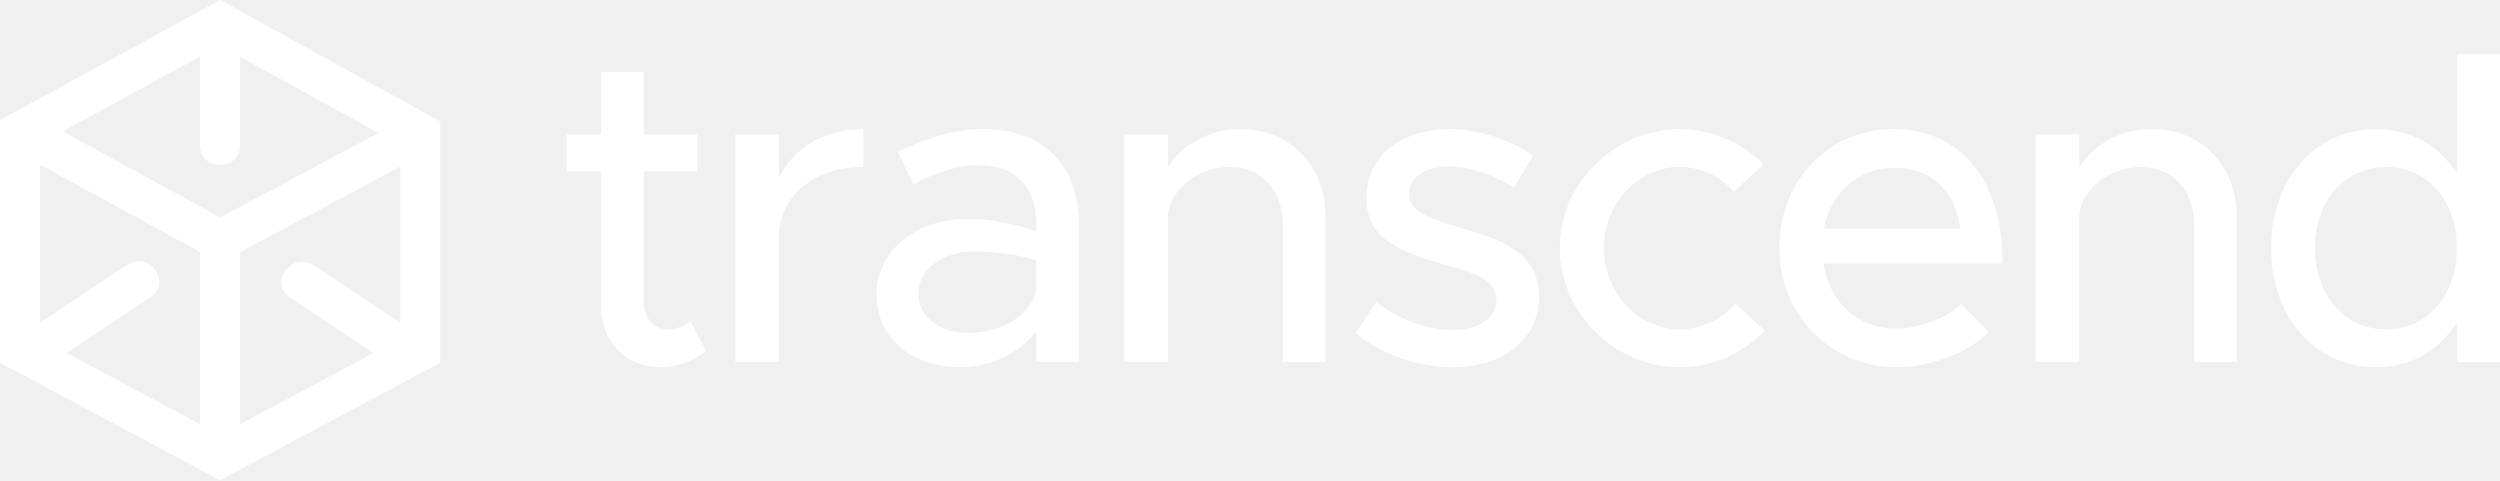
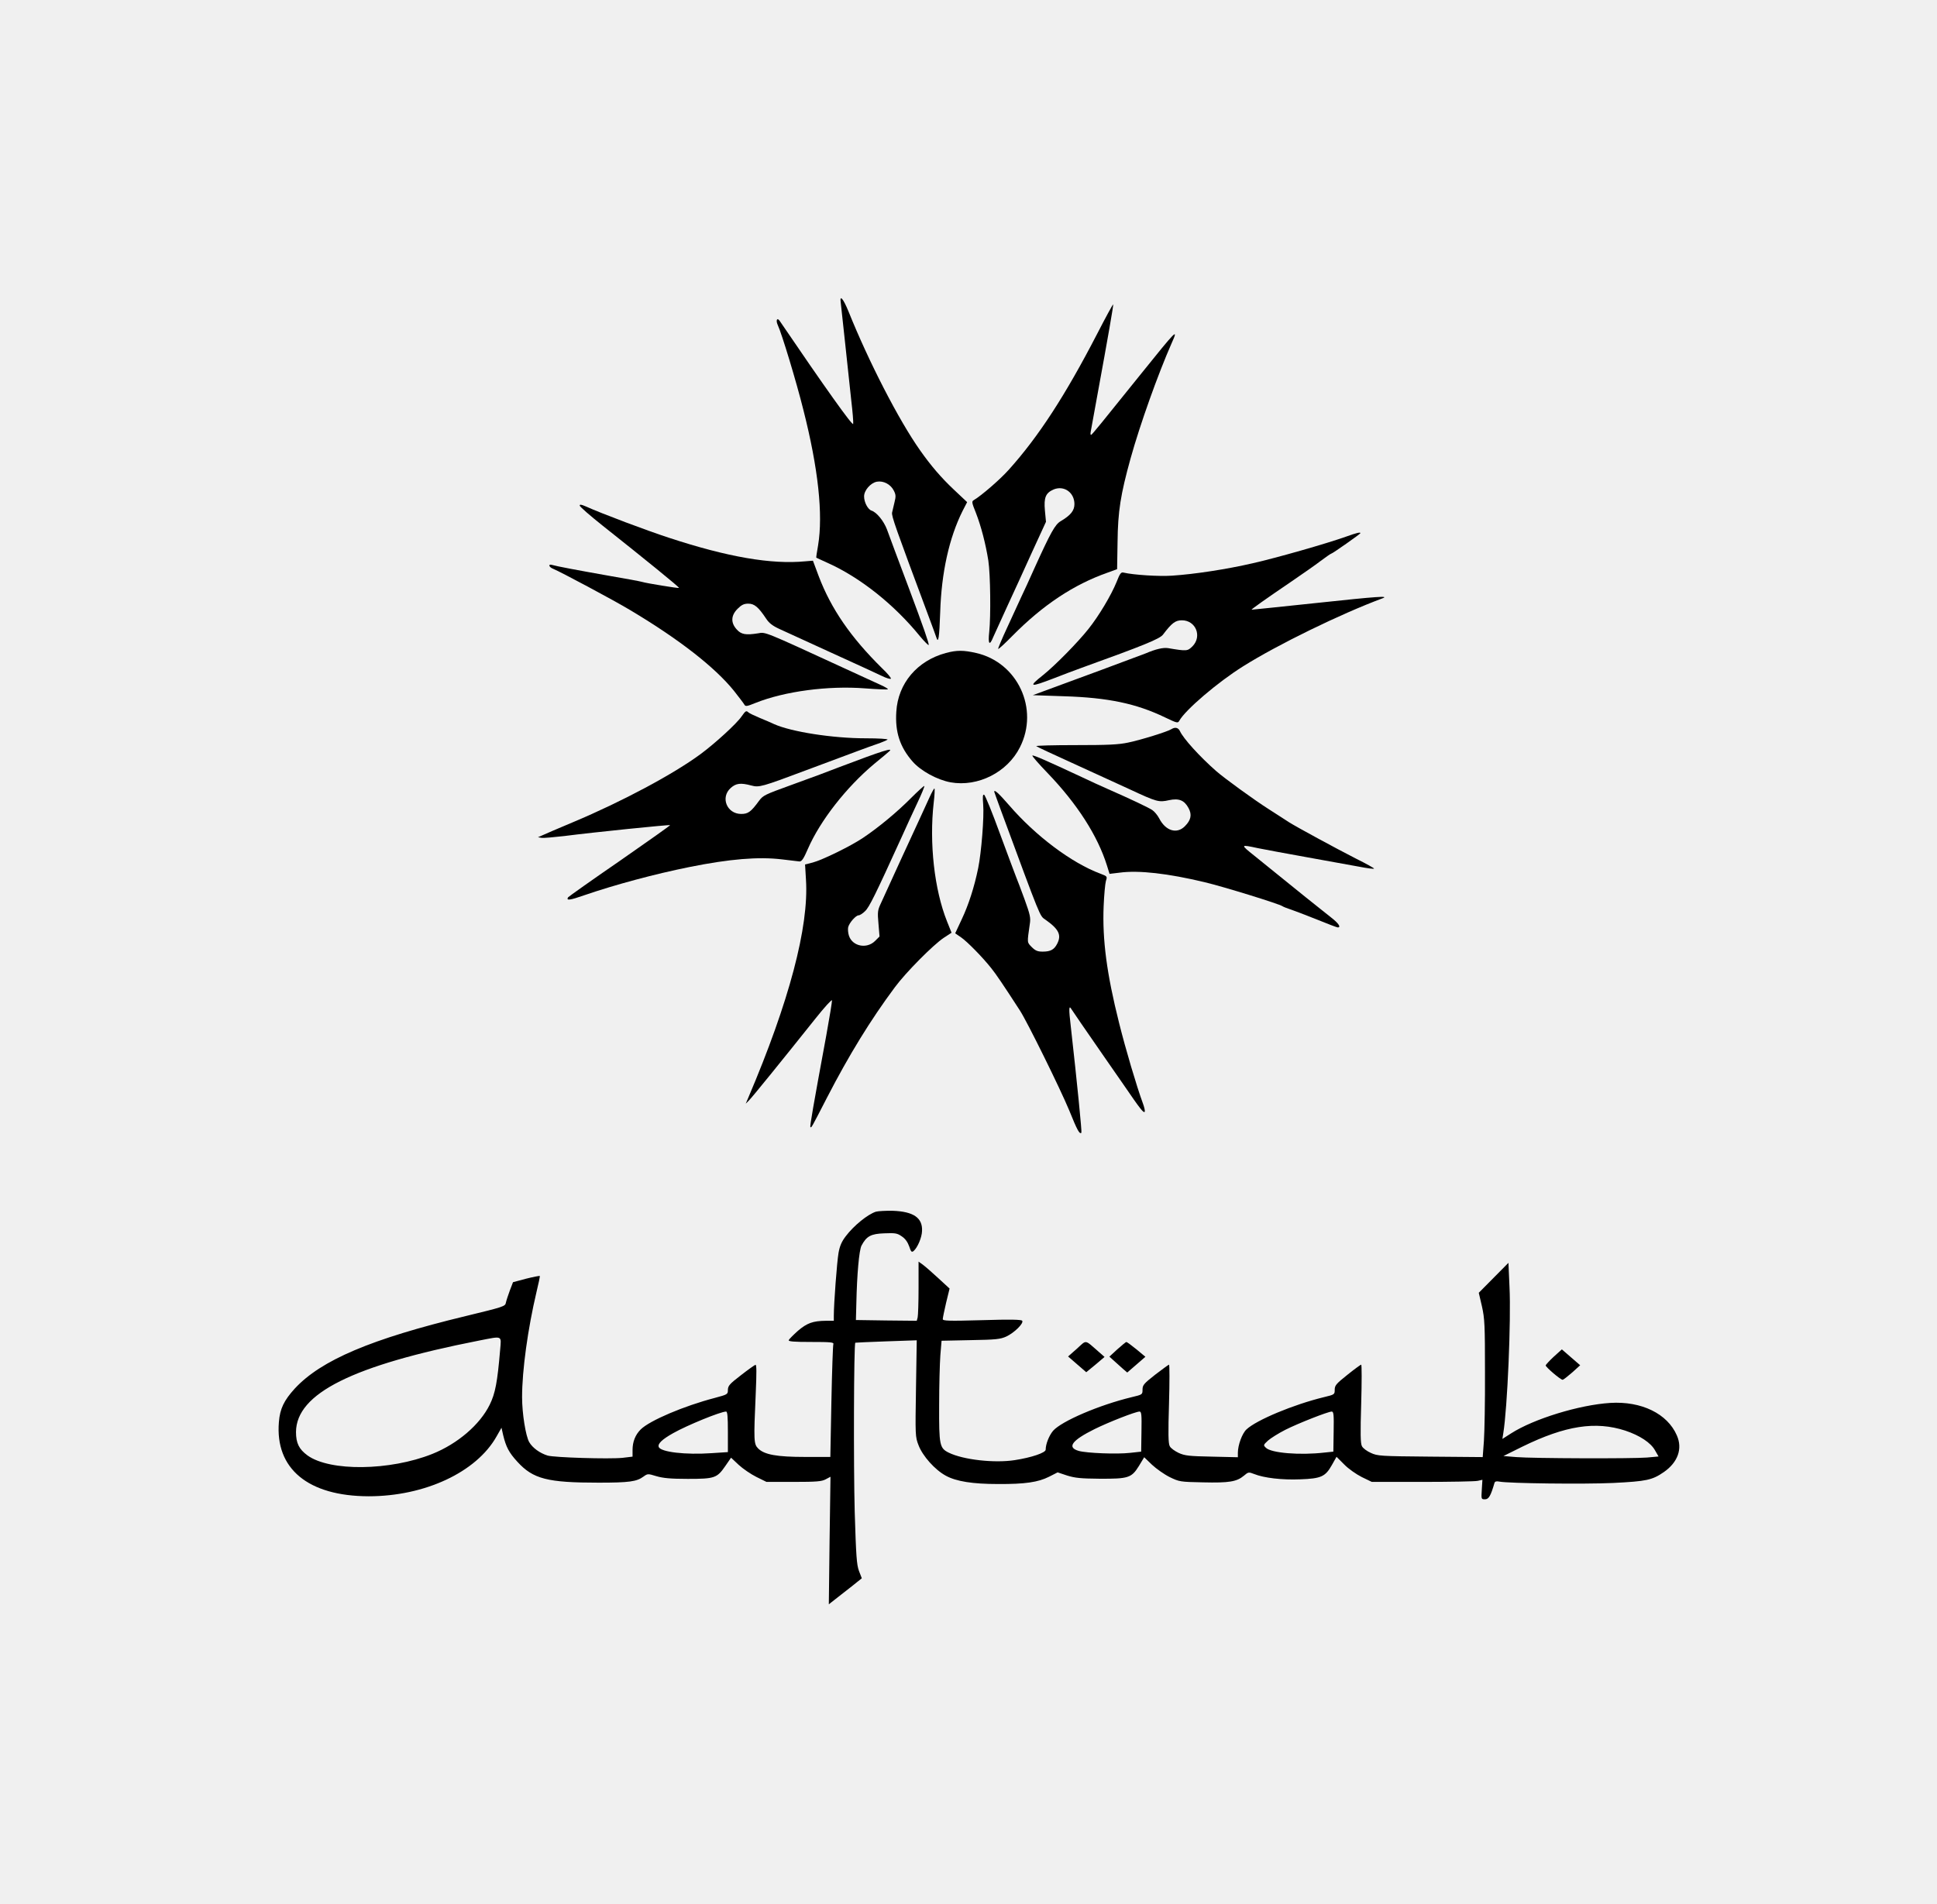
- <svg xmlns="http://www.w3.org/2000/svg" version="1.1" id="Layer_1" x="0px" y="0px" width="255.566px" height="49.091px" viewBox="0 0 255.566 49.091" enable-background="new 0 0 255.566 49.091" xml:space="preserve">
-   <g>
-     <path fill="#FFFFFF" d="M70.574,32.818l1.62,3.06c-1.26,1.035-2.97,1.665-4.635,1.665c-3.6,0-6.12-2.609-6.12-6.345v-13.68h-3.51   v-3.78h3.51v-6.39h4.365v6.39h5.49v3.78h-5.49v13.365c0,1.619,1.08,2.789,2.385,2.789C69.179,33.672,70.079,33.313,70.574,32.818z    M79.619,18.193v-4.455h-4.455v23.264h4.455V23.773c0.405-4.05,3.825-6.705,8.64-6.705v-3.87   C84.254,13.198,81.104,15.133,79.619,18.193z M110.308,22.918v14.084h-4.365v-3.194c-1.71,2.43-4.905,3.734-7.74,3.734   c-4.95,0-8.595-2.88-8.595-7.425c0-4.635,4.185-7.74,9.314-7.74c2.295,0,4.77,0.495,7.02,1.26v-0.72c0-2.925-1.35-6.03-5.985-6.03   c-2.295,0-4.545,0.9-6.57,1.935l-1.62-3.285c3.33-1.665,6.254-2.34,8.819-2.34C106.844,13.198,110.308,17.158,110.308,22.918z    M105.944,26.608c-1.89-0.585-4.05-0.899-6.345-0.899c-3.105,0-5.715,1.755-5.715,4.274s2.25,4.05,5.175,4.05   c2.88,0,6.12-1.439,6.885-4.319C105.944,29.714,105.944,26.608,105.944,26.608z M126.778,13.198c-3.15,0-5.985,1.62-7.38,3.915   v-3.375h-4.455v23.264h4.455V21.928c0.359-2.745,3.149-4.86,6.39-4.86c3.149,0,5.354,2.43,5.354,5.895v14.04h4.365V22.198   C135.508,16.933,131.908,13.198,126.778,13.198z M149.413,23.323c-3.915-1.215-5.355-1.755-5.355-3.555   c0-1.755,1.801-2.745,4.096-2.745c2.024,0,4.364,0.765,6.614,2.16l1.98-3.285c-2.521-1.665-5.58-2.7-8.595-2.7   c-4.95,0-8.505,2.79-8.46,7.065c0,3.78,2.655,5.31,8.01,6.795c2.88,0.81,5.265,1.485,5.265,3.645c0,1.8-1.8,3.016-4.41,3.016   c-2.744,0-5.399-1.035-7.874-2.835l-2.115,3.194c2.79,2.25,6.524,3.465,9.944,3.465c5.085,0,8.82-2.79,8.82-7.199   C157.333,25.708,153.237,24.448,149.413,23.323z M171.732,33.672c-4.275,0-7.785-3.779-7.785-8.324c0-4.5,3.51-8.28,7.74-8.28   c2.159,0,4.185,0.945,5.579,2.52l3.016-2.79c-2.205-2.205-5.22-3.6-8.55-3.6c-6.66,0-12.285,5.535-12.285,12.15   s5.625,12.194,12.24,12.194c3.465,0,6.479-1.439,8.729-3.734l-3.015-2.745C175.962,32.683,173.892,33.672,171.732,33.672z    M204.717,26.923h-18.314c0.585,3.869,3.42,6.659,7.425,6.659c2.43,0,5.265-1.08,6.66-2.52l2.79,2.88   c-2.07,2.205-6.12,3.6-9.405,3.6c-6.479,0-11.97-5.085-11.97-12.239c0-6.975,5.175-12.105,11.61-12.105   C200.622,13.198,204.717,18.598,204.717,26.923z M200.397,23.368c-0.495-3.6-2.7-6.21-6.705-6.21c-3.6,0-6.524,2.43-7.245,6.21   H200.397z M219.927,13.198c-3.149,0-5.984,1.62-7.38,3.915v-3.375h-4.454v23.264h4.454V21.928c0.36-2.745,3.15-4.86,6.39-4.86   c3.15,0,5.355,2.43,5.355,5.895v14.04h4.364V22.198C228.656,16.933,225.056,13.198,219.927,13.198z M255.566,5.549v31.454h-4.409   v-4.05c-1.8,2.88-4.68,4.59-8.28,4.59c-6.119,0-10.709-5.04-10.709-12.194c0-7.11,4.59-12.15,10.709-12.15   c3.601,0,6.48,1.71,8.28,4.545V5.549H255.566z M251.157,25.348c0-4.86-3.016-8.28-7.2-8.28c-4.274,0-7.289,3.42-7.289,8.28   c0,4.859,3.015,8.324,7.289,8.324C248.141,33.672,251.157,30.207,251.157,25.348z" />
-     <path fill="#FFFFFF" d="M22.5,0L0,12.273v24.813l22.5,12.005L45,37.086v-24.68C45,12.406,22.5,0,22.5,0z M20.455,43.364   L6.824,36.092l8.593-5.729c2.209-1.471-0.135-4.825-2.543-3.222l-8.783,5.854V16.834l16.364,8.924V43.364z M6.408,13.439   l14.046-7.662v9.053c0,2.706,4.091,2.708,4.091,0V5.799l14.134,7.795L22.51,22.222L6.408,13.439z M24.545,25.773l16.364-8.732   v15.955l-8.72-5.813c-2.416-1.606-4.752,1.749-2.547,3.22l8.534,5.688l-13.631,7.274C24.545,43.365,24.545,25.773,24.545,25.773z" />
+ <svg xmlns="http://www.w3.org/2000/svg" version="1.0" width="1280pt" height="1258pt" viewBox="0 0 1280 1258" preserveAspectRatio="xMidYMid meet">
+   <g transform="translate(0,1258) scale(0.1,-0.1)" fill="#000000" stroke="none">
+     <path d="M5556 10578 c2 -18 15 -139 29 -268 14 -129 32 -297 40 -374 9 -76 15 -147 13 -158 -3 -17 -188 243 -485 680 -17 26 -28 6 -14 -25 28 -60 124 -378 170 -563 98 -385 131 -691 97 -895 -8 -44 -13 -80 -12 -81 0 -1 35 -16 76 -35 214 -96 439 -275 608 -483 31 -37 58 -64 59 -59 3 9 -34 116 -132 378 -31 83 -72 191 -90 240 -18 50 -42 115 -54 146 -22 57 -68 113 -102 124 -24 8 -49 55 -49 94 0 40 43 89 84 97 44 8 91 -17 112 -58 14 -27 15 -39 5 -78 -6 -25 -13 -55 -16 -68 -4 -24 20 -92 240 -682 26 -69 49 -133 52 -142 14 -46 20 -3 26 165 8 262 59 492 148 670 l30 58 -87 82 c-84 79 -152 158 -225 262 -141 200 -339 586 -471 914 -36 89 -61 117 -52 59z" />
+     <path d="M7250 10373 c-210 -406 -387 -679 -584 -898 -58 -65 -181 -171 -230 -200 -16 -9 -15 -16 13 -85 34 -88 64 -202 82 -315 14 -93 17 -367 6 -472 -9 -81 2 -95 26 -35 9 20 50 111 92 202 42 91 117 254 166 363 l91 198 -7 74 c-8 87 5 117 58 140 68 28 137 -20 137 -97 0 -43 -25 -74 -91 -113 -37 -22 -65 -72 -173 -310 -32 -72 -71 -157 -87 -190 -15 -33 -57 -123 -92 -200 -36 -77 -63 -142 -61 -144 3 -3 46 37 96 88 201 203 403 337 627 416 l63 23 3 179 c2 203 20 315 86 553 62 223 181 557 272 763 46 102 31 87 -198 -198 -262 -326 -326 -405 -334 -409 -4 -3 -6 5 -4 17 2 12 22 121 44 242 71 387 108 599 105 603 -2 2 -50 -86 -106 -195z" />
+     <path d="M3831 9238 c0 -7 69 -67 152 -133 276 -219 508 -407 504 -411 -3 -4 -216 31 -245 40 -9 3 -109 22 -222 41 -209 37 -341 62 -372 71 -28 8 -21 -15 8 -26 43 -17 403 -209 509 -273 322 -192 559 -377 685 -533 32 -41 63 -81 68 -90 8 -15 16 -14 75 10 193 77 480 115 724 96 80 -6 148 -9 150 -6 3 3 -19 16 -48 29 -30 14 -139 64 -244 112 -530 244 -516 238 -565 229 -82 -13 -112 -8 -142 26 -40 44 -38 92 6 136 26 26 42 34 71 34 40 0 67 -23 117 -98 20 -31 44 -49 90 -70 35 -16 189 -87 343 -157 154 -70 304 -139 333 -153 28 -14 55 -22 59 -18 4 3 -22 35 -58 69 -207 204 -337 393 -419 609 l-38 102 -49 -4 c-225 -22 -515 28 -904 156 -144 47 -440 158 -551 208 -28 12 -38 13 -37 4z" />
+     <path d="M8895 9033 c-129 -46 -458 -140 -617 -176 -174 -40 -382 -72 -533 -82 -87 -6 -255 5 -319 20 -18 5 -25 -4 -48 -63 -35 -86 -117 -224 -186 -310 -68 -86 -219 -240 -299 -304 -101 -80 -89 -83 72 -21 50 20 131 50 180 68 416 150 518 192 540 220 58 77 82 95 125 95 92 0 135 -106 70 -172 -33 -32 -36 -33 -161 -12 -33 5 -81 -6 -149 -35 -22 -9 -509 -190 -680 -252 l-65 -24 205 -7 c292 -9 478 -48 669 -140 79 -38 85 -39 94 -22 39 71 254 255 422 360 224 141 645 347 920 449 49 18 -29 13 -430 -30 -235 -25 -431 -45 -434 -45 -7 0 96 73 261 185 73 50 161 111 196 138 35 26 65 47 68 47 8 0 194 131 194 136 0 8 -26 2 -95 -23z" />
+     <path d="M6251 8264 c-190 -51 -317 -201 -328 -388 -9 -134 24 -234 107 -329 55 -63 164 -122 252 -138 180 -32 375 66 458 232 128 253 -15 561 -290 623 -83 19 -128 19 -199 0z" />
+     <path d="M4900 7844 c-32 -47 -174 -177 -270 -248 -180 -133 -519 -314 -840 -449 -102 -43 -196 -83 -210 -90 l-25 -11 24 -4 c12 -2 80 4 150 12 184 24 695 76 699 72 2 -2 -148 -108 -332 -236 -185 -127 -338 -236 -342 -241 -14 -23 11 -20 108 14 204 70 465 140 693 186 268 54 457 69 610 51 55 -7 108 -13 118 -14 15 -1 28 19 56 84 81 186 254 407 438 561 49 40 92 76 97 81 37 31 -39 7 -329 -103 -96 -37 -138 -53 -320 -119 -171 -62 -182 -67 -209 -103 -54 -74 -73 -87 -118 -87 -95 0 -139 110 -69 172 35 31 65 35 136 16 52 -14 69 -9 365 102 330 123 406 152 465 172 33 11 64 25 70 29 5 5 -57 9 -145 9 -217 0 -492 43 -605 94 -16 8 -59 26 -95 41 -36 15 -69 31 -74 36 -15 14 -19 11 -46 -27z" />
+     <path d="M7740 7760 c-25 -16 -198 -70 -284 -88 -65 -14 -136 -17 -348 -17 -147 0 -264 -3 -260 -7 4 -4 111 -54 237 -111 127 -58 298 -136 380 -174 180 -84 193 -87 260 -72 65 14 101 0 129 -52 24 -44 16 -80 -24 -120 -53 -54 -128 -31 -170 52 -11 21 -32 46 -46 55 -24 16 -137 70 -294 139 -41 18 -118 53 -170 78 -229 107 -322 148 -328 143 -3 -3 42 -55 100 -115 196 -204 331 -414 393 -612 l17 -55 67 8 c126 17 319 -5 561 -63 123 -29 495 -144 515 -159 6 -4 28 -13 50 -20 22 -7 100 -37 173 -66 73 -30 137 -54 142 -54 24 0 5 28 -43 65 -40 31 -245 195 -507 408 -95 76 -95 76 22 51 40 -8 183 -35 318 -59 135 -24 291 -53 348 -63 56 -11 102 -17 102 -13 0 3 -53 33 -118 65 -137 70 -391 208 -442 240 -19 13 -80 51 -135 87 -99 63 -293 204 -349 253 -109 96 -217 215 -239 264 -11 23 -32 28 -57 12z" />
+     <path d="M6019 7304 c-89 -90 -213 -193 -316 -262 -82 -55 -268 -146 -332 -163 l-51 -13 6 -101 c20 -311 -111 -806 -381 -1440 l-17 -40 20 20 c20 19 220 266 441 543 58 73 107 127 109 120 1 -7 -16 -112 -38 -233 -86 -466 -109 -599 -105 -604 7 -6 2 -16 110 194 145 281 288 514 448 729 73 99 253 280 323 327 l52 34 -30 75 c-84 210 -118 518 -88 784 6 49 8 91 5 94 -2 3 -17 -24 -33 -59 -16 -35 -43 -93 -59 -129 -17 -36 -78 -168 -136 -295 -57 -126 -115 -251 -127 -278 -20 -42 -22 -56 -15 -132 l7 -85 -30 -30 c-55 -54 -149 -35 -172 35 -6 18 -8 44 -5 57 8 30 51 78 69 78 8 0 27 12 43 28 27 25 69 111 238 482 31 69 79 174 107 233 28 59 49 110 46 112 -2 2 -42 -34 -89 -81z" />
+     <path d="M6570 7347 c0 -2 21 -59 46 -128 265 -718 254 -691 291 -717 90 -63 109 -102 79 -160 -20 -39 -44 -52 -96 -52 -33 0 -48 6 -72 30 -32 33 -31 25 -13 152 7 41 2 63 -35 165 -24 65 -49 132 -56 148 -7 17 -54 144 -106 284 -51 140 -98 256 -105 258 -9 3 -10 -13 -6 -64 7 -81 -12 -319 -33 -421 -26 -127 -64 -244 -109 -339 l-43 -92 38 -26 c41 -28 143 -132 200 -204 30 -37 77 -106 189 -279 48 -73 268 -520 326 -660 54 -134 69 -161 81 -149 4 4 -27 319 -70 702 -14 118 -13 144 4 115 8 -13 95 -140 220 -320 17 -25 73 -106 125 -180 110 -161 131 -187 139 -179 4 4 -2 31 -13 60 -39 106 -113 355 -156 528 -82 326 -111 551 -102 771 3 74 10 149 15 167 10 30 9 31 -36 48 -191 71 -430 251 -604 453 -67 77 -98 106 -98 89z" />
+     <path d="M5788 4571 c-55 -18 -146 -92 -199 -162 -27 -35 -40 -65 -48 -111 -10 -57 -31 -333 -31 -415 l0 -33 -52 0 c-87 -1 -125 -15 -186 -67 -30 -27 -58 -55 -60 -61 -3 -9 35 -12 148 -12 128 0 151 -2 147 -14 -3 -8 -9 -179 -13 -380 l-7 -366 -166 0 c-188 0 -270 15 -311 56 -29 29 -30 51 -16 363 6 140 6 193 -2 190 -6 -2 -50 -33 -96 -69 -74 -57 -85 -69 -86 -96 0 -30 -1 -31 -87 -54 -203 -53 -429 -149 -489 -208 -36 -36 -54 -82 -54 -136 l0 -44 -67 -8 c-89 -9 -448 2 -494 15 -52 16 -100 51 -122 89 -23 40 -47 189 -47 297 0 179 38 452 95 694 14 57 24 106 22 107 -2 2 -43 -6 -91 -18 l-86 -23 -21 -55 c-11 -30 -23 -66 -26 -80 -4 -25 -15 -28 -266 -89 -625 -151 -955 -291 -1129 -479 -71 -78 -98 -133 -105 -221 -26 -309 193 -490 593 -491 371 0 712 159 845 395 l33 58 11 -49 c19 -78 38 -115 94 -176 104 -114 199 -138 536 -138 204 0 252 7 297 40 28 20 29 20 85 3 44 -13 94 -18 208 -18 177 0 193 5 248 85 l38 55 50 -47 c28 -26 81 -62 117 -80 l67 -33 180 0 c151 0 185 3 211 17 l32 17 -6 -421 -5 -422 79 62 c43 34 93 72 109 86 l30 24 -19 49 c-15 41 -19 97 -28 393 -8 295 -6 1107 4 1115 2 1 94 5 204 9 l202 7 -5 -318 c-5 -310 -5 -320 17 -376 27 -71 108 -162 180 -201 69 -38 178 -55 345 -55 180 -1 265 12 337 48 l57 29 63 -21 c52 -16 90 -20 213 -21 191 -1 212 5 261 84 l35 58 52 -50 c28 -26 80 -63 116 -81 64 -31 69 -32 221 -35 172 -4 222 4 270 44 29 25 32 25 68 11 65 -26 185 -40 304 -35 139 5 166 18 209 94 l31 55 51 -51 c27 -28 80 -65 116 -83 l66 -32 335 0 c184 0 349 3 365 7 l31 7 -4 -65 c-4 -63 -4 -64 21 -64 25 0 38 23 63 109 3 9 13 12 32 8 61 -12 559 -18 752 -9 221 11 258 19 335 72 92 64 125 154 86 242 -62 144 -234 228 -441 215 -204 -13 -504 -105 -654 -201 l-58 -37 6 38 c27 165 52 746 41 967 l-7 159 -98 -99 -98 -99 21 -90 c18 -81 20 -123 20 -435 1 -190 -3 -394 -7 -453 l-8 -108 -347 3 c-330 3 -348 4 -393 25 -25 11 -52 31 -58 44 -10 17 -11 85 -5 281 4 142 4 258 0 258 -4 0 -45 -30 -91 -67 -74 -59 -84 -70 -84 -99 0 -31 -1 -32 -72 -49 -201 -49 -445 -151 -511 -213 -29 -27 -57 -104 -57 -155 l0 -29 -172 4 c-150 3 -179 6 -220 25 -25 12 -52 31 -58 44 -10 17 -11 85 -5 281 4 142 4 258 0 258 -3 0 -44 -30 -91 -66 -75 -59 -84 -69 -84 -99 0 -33 -1 -33 -72 -50 -215 -52 -462 -158 -519 -222 -26 -31 -49 -87 -49 -125 0 -20 -93 -52 -204 -69 -133 -21 -340 2 -436 49 -61 30 -65 49 -64 312 0 129 4 278 8 332 l8 96 191 4 c170 3 197 6 237 24 53 25 116 87 105 104 -5 8 -74 10 -266 4 -219 -6 -259 -5 -259 7 0 8 10 56 22 108 l23 94 -75 69 c-41 38 -87 78 -102 89 l-28 20 0 -173 c0 -95 -3 -183 -6 -196 l-6 -22 -201 2 -201 3 3 115 c4 187 18 346 34 377 33 62 62 78 150 81 73 3 86 1 116 -20 23 -15 39 -38 49 -66 12 -36 16 -41 29 -31 26 22 55 90 56 133 4 87 -57 128 -193 133 -47 1 -97 -2 -112 -6z m-2483 -913 c-18 -213 -32 -288 -69 -363 -65 -132 -212 -258 -379 -325 -280 -112 -677 -117 -825 -10 -56 41 -76 81 -76 155 2 255 374 440 1209 604 159 31 148 36 140 -61z m1505 -542 l0 -134 -107 -7 c-173 -12 -337 7 -350 41 -8 21 22 50 95 91 94 53 312 142 350 143 9 0 12 -33 12 -134z m2733 2 l-2 -133 -73 -8 c-87 -10 -288 -2 -340 13 -79 23 -46 69 105 144 93 46 269 115 297 116 13 0 15 -20 13 -132z m1270 0 l-2 -133 -58 -6 c-164 -19 -352 -3 -387 31 -19 18 -18 19 13 48 18 16 69 48 114 71 85 43 281 120 307 121 13 0 15 -20 13 -132z m1927 6 c96 -32 169 -80 197 -131 l23 -40 -77 -7 c-99 -8 -753 -6 -863 3 l-85 7 125 62 c284 139 483 170 680 106z" />
+     <path d="M7117 3666 l-59 -52 60 -52 60 -52 61 50 60 51 -42 37 c-91 79 -75 77 -140 18z" />
+     <path d="M7383 3661 l-52 -48 32 -29 c18 -16 44 -40 59 -53 l27 -23 60 52 60 52 -59 49 c-33 27 -63 49 -67 49 -4 -1 -31 -23 -60 -49z" />
+     <path d="M10268 3613 c-29 -27 -53 -53 -54 -58 0 -11 98 -95 112 -95 5 0 33 22 63 48 l53 48 -60 52 -61 53 -53 -48z" />
  </g>
</svg>
